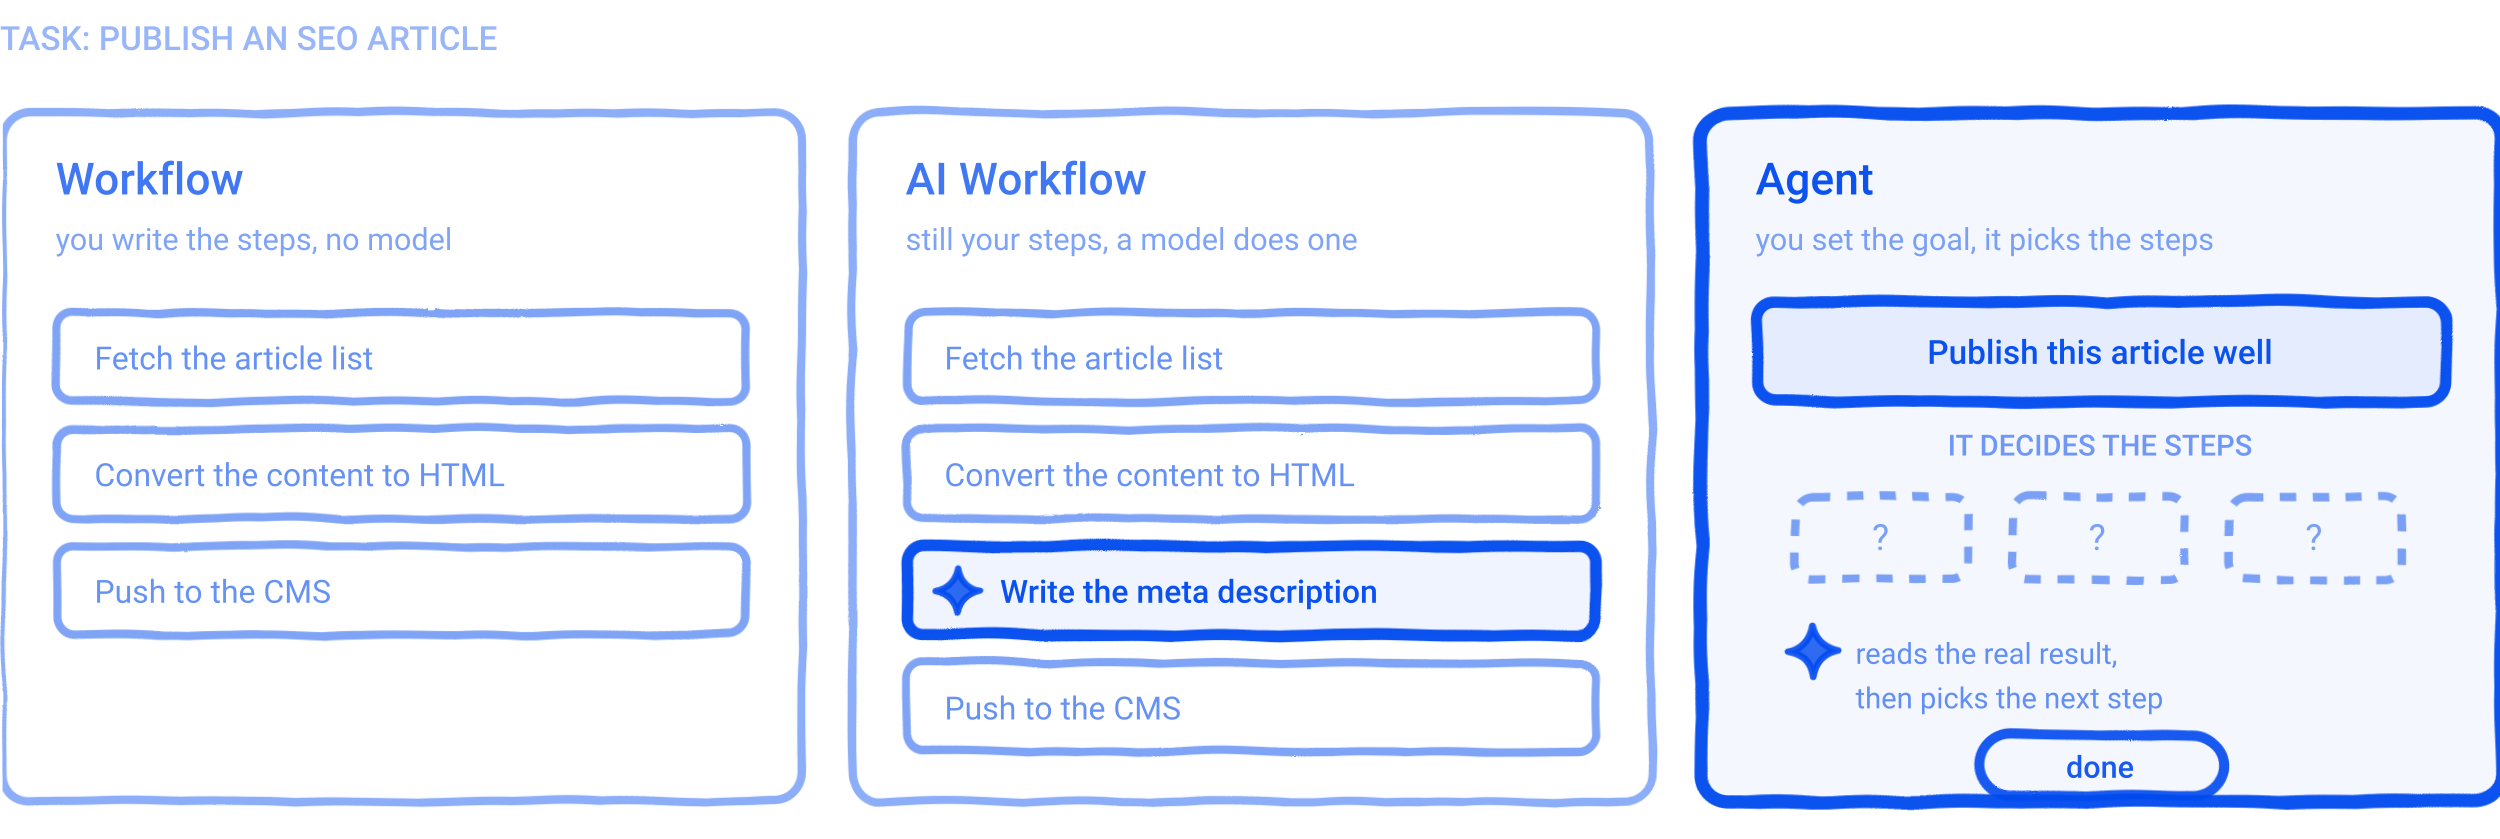
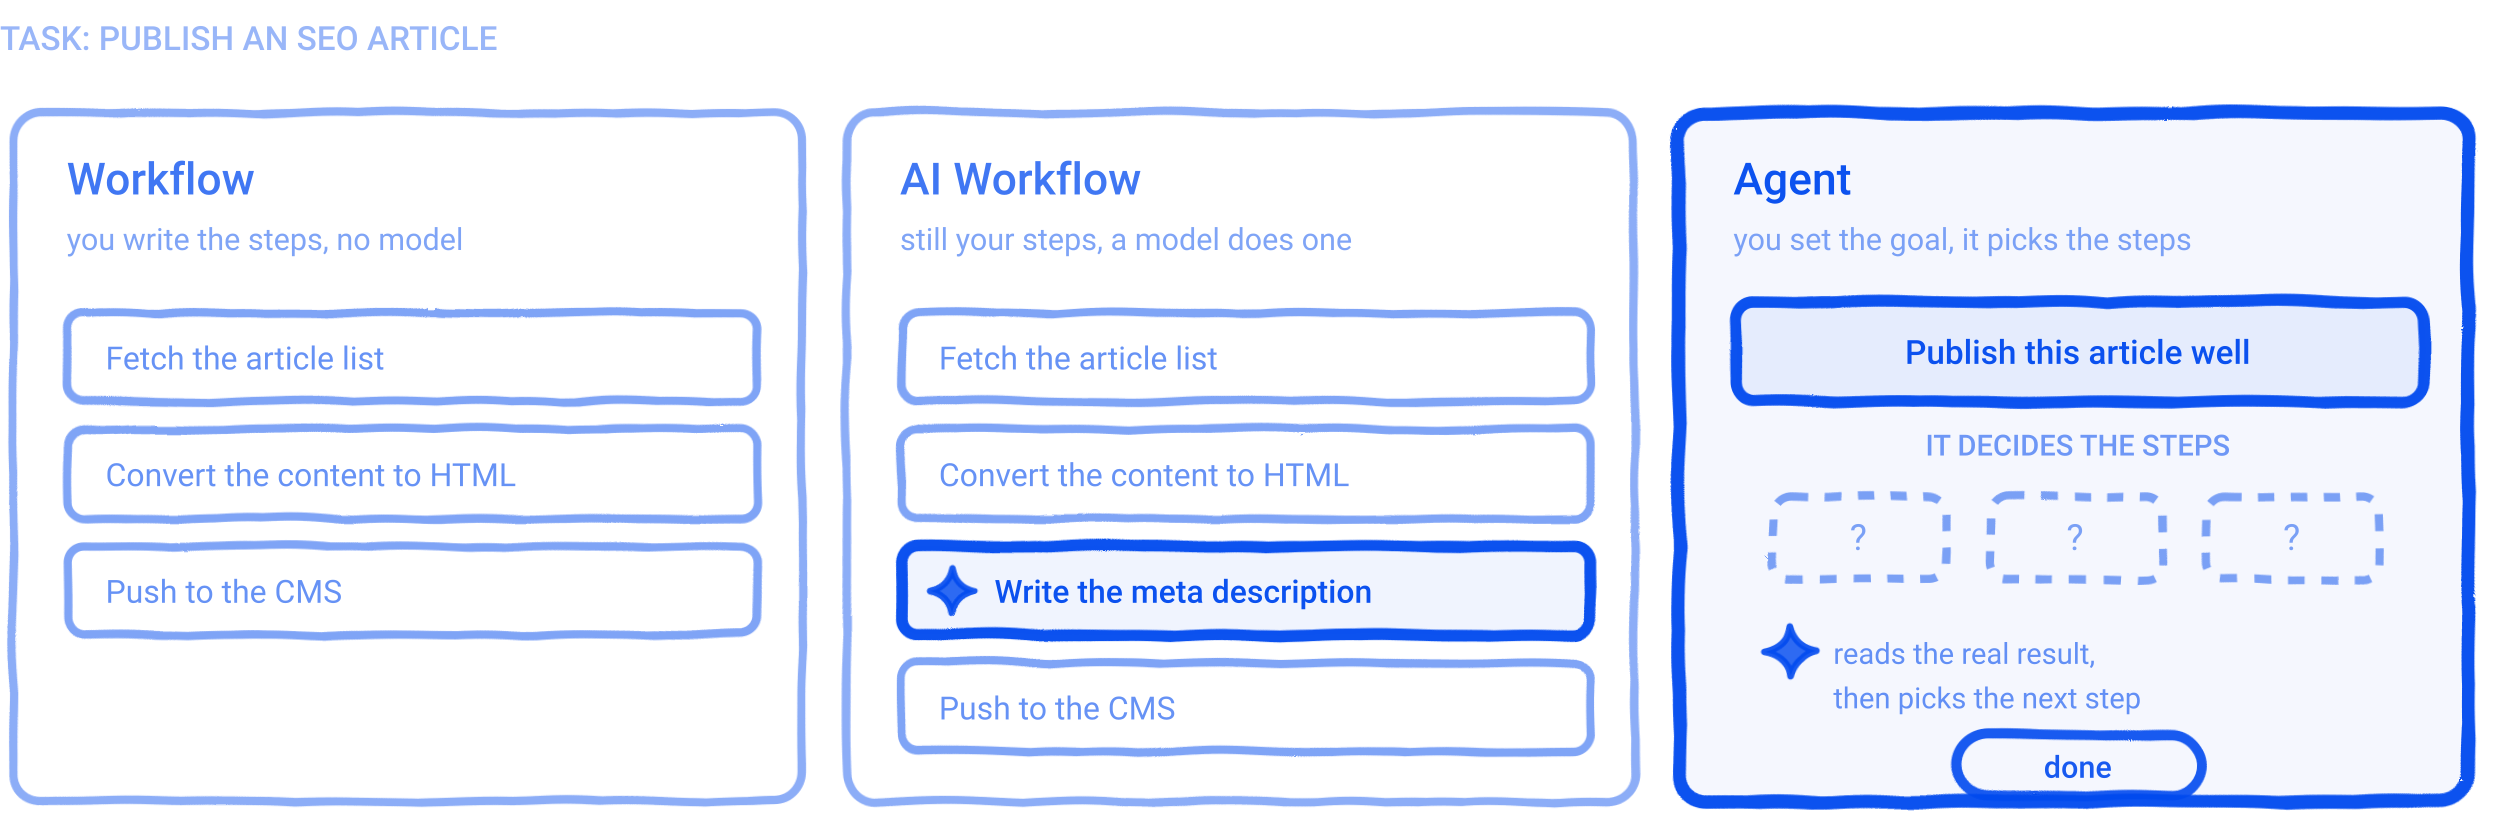
<svg xmlns="http://www.w3.org/2000/svg" viewBox="0 0 900 302" width="900" height="302" role="img" stroke-linejoin="round">
  <style>svg{color:#004AEF}@media (prefers-color-scheme:dark){svg{color:#8FB2FF}}</style>
  <defs>
    <filter id="rough" x="-20%" y="-20%" width="140%" height="140%">
      <feTurbulence type="turbulence" baseFrequency="0.016" numOctaves="2" seed="7" result="n" />
      <feDisplacementMap in="SourceGraphic" in2="n" scale="2.4" xChannelSelector="R" yChannelSelector="G" />
    </filter>
  </defs>
  <g filter="url(#rough)">
-     <rect x="0.0" y="40.0" width="288.0" height="248.0" rx="10" fill="none" stroke="currentColor" stroke-opacity="0.45" stroke-width="3.0" />
-     <rect x="20.0" y="112.0" width="248.0" height="32.0" rx="6" fill="none" stroke="currentColor" stroke-opacity="0.50" stroke-width="3.0" />
-     <rect x="20.0" y="154.0" width="248.0" height="32.0" rx="6" fill="none" stroke="currentColor" stroke-opacity="0.50" stroke-width="3.0" />
-     <rect x="20.0" y="196.0" width="248.0" height="32.0" rx="6" fill="none" stroke="currentColor" stroke-opacity="0.50" stroke-width="3.0" />
-     <rect x="306.0" y="40.0" width="288.0" height="248.0" rx="10" fill="none" stroke="currentColor" stroke-opacity="0.45" stroke-width="3.0" />
-     <rect x="326.0" y="112.0" width="248.0" height="32.0" rx="6" fill="none" stroke="currentColor" stroke-opacity="0.50" stroke-width="3.0" />
-     <rect x="326.0" y="154.0" width="248.0" height="32.0" rx="6" fill="none" stroke="currentColor" stroke-opacity="0.50" stroke-width="3.0" />
-     <rect x="326.0" y="196.0" width="248.0" height="32.0" rx="6" fill="currentColor" fill-opacity="0.06" stroke="currentColor" stroke-opacity="0.95" stroke-width="4.2" />
-     <path d="M344.0,204.0 Q345.4,210.6 352.0,212.0 Q345.4,213.4 344.0,220.0 Q342.6,213.4 336.0,212.0 Q342.6,210.6 344.0,204.0 Z" fill="currentColor" fill-opacity="0.81" stroke="currentColor" stroke-opacity="0.90" stroke-width="2.25" stroke-linejoin="round" />
-     <rect x="326.0" y="238.0" width="248.0" height="32.0" rx="6" fill="none" stroke="currentColor" stroke-opacity="0.50" stroke-width="3.0" />
-     <rect x="612.0" y="40.0" width="288.0" height="248.0" rx="10" fill="currentColor" fill-opacity="0.04" stroke="currentColor" stroke-opacity="0.95" stroke-width="4.8" />
-     <rect x="632.0" y="108.0" width="248.0" height="36.0" rx="7" fill="currentColor" fill-opacity="0.07" stroke="currentColor" stroke-opacity="0.95" stroke-width="4.2" />
-     <rect x="646.0" y="178.0" width="62.0" height="30.0" rx="6" fill="none" stroke="currentColor" stroke-opacity="0.50" stroke-width="3.0" stroke-dasharray="6 6" />
-     <rect x="724.0" y="178.0" width="62.0" height="30.0" rx="6" fill="none" stroke="currentColor" stroke-opacity="0.50" stroke-width="3.0" stroke-dasharray="6 6" />
-     <rect x="802.0" y="178.0" width="62.0" height="30.0" rx="6" fill="none" stroke="currentColor" stroke-opacity="0.50" stroke-width="3.0" stroke-dasharray="6 6" />
-     <path d="M652.0,225.0 Q653.5,232.5 661.0,234.0 Q653.5,235.5 652.0,243.0 Q650.5,235.5 643.0,234.0 Q650.5,232.5 652.0,225.0 Z" fill="currentColor" fill-opacity="0.81" stroke="currentColor" stroke-opacity="0.90" stroke-width="2.4" stroke-linejoin="round" />
-     <rect x="712.0" y="264.0" width="88.0" height="22.0" rx="11" fill="none" stroke="currentColor" stroke-opacity="0.90" stroke-width="3.6" />
+     <rect x="4.0" y="40.0" width="284.0" height="248.0" rx="10" fill="none" stroke="currentColor" stroke-opacity="0.45" stroke-width="3.0" />
+     <rect x="24.0" y="112.0" width="248.0" height="32.0" rx="6" fill="none" stroke="currentColor" stroke-opacity="0.50" stroke-width="3.0" />
+     <rect x="24.0" y="154.0" width="248.0" height="32.0" rx="6" fill="none" stroke="currentColor" stroke-opacity="0.50" stroke-width="3.0" />
+     <rect x="24.0" y="196.0" width="248.0" height="32.0" rx="6" fill="none" stroke="currentColor" stroke-opacity="0.50" stroke-width="3.0" />
+     <rect x="304.0" y="40.0" width="284.0" height="248.0" rx="10" fill="none" stroke="currentColor" stroke-opacity="0.45" stroke-width="3.0" />
+     <rect x="324.0" y="112.0" width="248.0" height="32.0" rx="6" fill="none" stroke="currentColor" stroke-opacity="0.50" stroke-width="3.0" />
+     <rect x="324.0" y="154.0" width="248.0" height="32.0" rx="6" fill="none" stroke="currentColor" stroke-opacity="0.50" stroke-width="3.0" />
+     <rect x="324.0" y="196.0" width="248.0" height="32.0" rx="6" fill="currentColor" fill-opacity="0.06" stroke="currentColor" stroke-opacity="0.95" stroke-width="4.2" />
+     <path d="M342.0,204.0 Q343.4,210.6 350.0,212.0 Q343.4,213.4 342.0,220.0 Q340.6,213.4 334.0,212.0 Q340.6,210.6 342.0,204.0 Z" fill="currentColor" fill-opacity="0.81" stroke="currentColor" stroke-opacity="0.90" stroke-width="2.25" stroke-linejoin="round" />
+     <rect x="324.0" y="238.0" width="248.0" height="32.0" rx="6" fill="none" stroke="currentColor" stroke-opacity="0.50" stroke-width="3.0" />
+     <rect x="604.0" y="40.0" width="284.0" height="248.0" rx="10" fill="currentColor" fill-opacity="0.04" stroke="currentColor" stroke-opacity="0.95" stroke-width="4.8" />
+     <rect x="624.0" y="108.0" width="248.0" height="36.0" rx="7" fill="currentColor" fill-opacity="0.07" stroke="currentColor" stroke-opacity="0.95" stroke-width="4.2" />
+     <rect x="638.0" y="178.0" width="62.0" height="30.0" rx="6" fill="none" stroke="currentColor" stroke-opacity="0.50" stroke-width="3.0" stroke-dasharray="6 6" />
+     <rect x="716.0" y="178.0" width="62.0" height="30.0" rx="6" fill="none" stroke="currentColor" stroke-opacity="0.50" stroke-width="3.0" stroke-dasharray="6 6" />
+     <rect x="794.0" y="178.0" width="62.0" height="30.0" rx="6" fill="none" stroke="currentColor" stroke-opacity="0.50" stroke-width="3.0" stroke-dasharray="6 6" />
+     <path d="M644.0,225.0 Q645.5,232.5 653.0,234.0 Q645.5,235.5 644.0,243.0 Q642.5,235.5 635.0,234.0 Q642.5,232.5 644.0,225.0 Z" fill="currentColor" fill-opacity="0.81" stroke="currentColor" stroke-opacity="0.90" stroke-width="2.4" stroke-linejoin="round" />
+     <rect x="704.0" y="264.0" width="88.0" height="22.0" rx="11" fill="none" stroke="currentColor" stroke-opacity="0.90" stroke-width="3.6" />
  </g>
  <text x="0.0" y="18.0" font-family="system-ui, -apple-system, Segoe UI, Roboto, Helvetica, Arial, sans-serif" font-size="12" font-weight="500" fill="currentColor" fill-opacity="0.40" text-anchor="start" xml:space="preserve">TASK: PUBLISH AN SEO ARTICLE</text>
-   <text x="20.0" y="70.0" font-family="system-ui, -apple-system, Segoe UI, Roboto, Helvetica, Arial, sans-serif" font-size="16" font-weight="500" fill="currentColor" fill-opacity="0.75" text-anchor="start" xml:space="preserve">Workflow</text>
-   <text x="20.0" y="90.0" font-family="system-ui, -apple-system, Segoe UI, Roboto, Helvetica, Arial, sans-serif" font-size="11" font-weight="400" fill="currentColor" fill-opacity="0.50" text-anchor="start" xml:space="preserve">you write the steps, no model</text>
-   <text x="34.0" y="133.0" font-family="system-ui, -apple-system, Segoe UI, Roboto, Helvetica, Arial, sans-serif" font-size="11.5" font-weight="400" fill="currentColor" fill-opacity="0.60" text-anchor="start" xml:space="preserve">Fetch the article list</text>
-   <text x="34.0" y="175.0" font-family="system-ui, -apple-system, Segoe UI, Roboto, Helvetica, Arial, sans-serif" font-size="11.5" font-weight="400" fill="currentColor" fill-opacity="0.60" text-anchor="start" xml:space="preserve">Convert the content to HTML</text>
-   <text x="34.0" y="217.0" font-family="system-ui, -apple-system, Segoe UI, Roboto, Helvetica, Arial, sans-serif" font-size="11.5" font-weight="400" fill="currentColor" fill-opacity="0.60" text-anchor="start" xml:space="preserve">Push to the CMS</text>
-   <text x="326.0" y="70.0" font-family="system-ui, -apple-system, Segoe UI, Roboto, Helvetica, Arial, sans-serif" font-size="16" font-weight="500" fill="currentColor" fill-opacity="0.75" text-anchor="start" xml:space="preserve">AI Workflow</text>
-   <text x="326.0" y="90.0" font-family="system-ui, -apple-system, Segoe UI, Roboto, Helvetica, Arial, sans-serif" font-size="11" font-weight="400" fill="currentColor" fill-opacity="0.50" text-anchor="start" xml:space="preserve">still your steps, a model does one</text>
-   <text x="340.0" y="133.0" font-family="system-ui, -apple-system, Segoe UI, Roboto, Helvetica, Arial, sans-serif" font-size="11.5" font-weight="400" fill="currentColor" fill-opacity="0.60" text-anchor="start" xml:space="preserve">Fetch the article list</text>
-   <text x="340.0" y="175.0" font-family="system-ui, -apple-system, Segoe UI, Roboto, Helvetica, Arial, sans-serif" font-size="11.5" font-weight="400" fill="currentColor" fill-opacity="0.60" text-anchor="start" xml:space="preserve">Convert the content to HTML</text>
-   <text x="360.0" y="217.0" font-family="system-ui, -apple-system, Segoe UI, Roboto, Helvetica, Arial, sans-serif" font-size="11.5" font-weight="500" fill="currentColor" fill-opacity="0.95" text-anchor="start" xml:space="preserve">Write the meta description</text>
-   <text x="340.0" y="259.0" font-family="system-ui, -apple-system, Segoe UI, Roboto, Helvetica, Arial, sans-serif" font-size="11.5" font-weight="400" fill="currentColor" fill-opacity="0.60" text-anchor="start" xml:space="preserve">Push to the CMS</text>
-   <text x="632.0" y="70.0" font-family="system-ui, -apple-system, Segoe UI, Roboto, Helvetica, Arial, sans-serif" font-size="16" font-weight="500" fill="currentColor" fill-opacity="0.95" text-anchor="start" xml:space="preserve">Agent</text>
-   <text x="632.0" y="90.0" font-family="system-ui, -apple-system, Segoe UI, Roboto, Helvetica, Arial, sans-serif" font-size="11" font-weight="400" fill="currentColor" fill-opacity="0.50" text-anchor="start" xml:space="preserve">you set the goal, it picks the steps</text>
-   <text x="756.0" y="131.0" font-family="system-ui, -apple-system, Segoe UI, Roboto, Helvetica, Arial, sans-serif" font-size="12" font-weight="500" fill="currentColor" fill-opacity="0.95" text-anchor="middle" xml:space="preserve">Publish this article well</text>
-   <text x="756.0" y="164.0" font-family="system-ui, -apple-system, Segoe UI, Roboto, Helvetica, Arial, sans-serif" font-size="10.5" font-weight="500" fill="currentColor" fill-opacity="0.55" text-anchor="middle" xml:space="preserve">IT DECIDES THE STEPS</text>
-   <text x="677.0" y="198.0" font-family="system-ui, -apple-system, Segoe UI, Roboto, Helvetica, Arial, sans-serif" font-size="13" font-weight="400" fill="currentColor" fill-opacity="0.50" text-anchor="middle" xml:space="preserve">?</text>
-   <text x="755.0" y="198.0" font-family="system-ui, -apple-system, Segoe UI, Roboto, Helvetica, Arial, sans-serif" font-size="13" font-weight="400" fill="currentColor" fill-opacity="0.50" text-anchor="middle" xml:space="preserve">?</text>
-   <text x="833.0" y="198.0" font-family="system-ui, -apple-system, Segoe UI, Roboto, Helvetica, Arial, sans-serif" font-size="13" font-weight="400" fill="currentColor" fill-opacity="0.50" text-anchor="middle" xml:space="preserve">?</text>
-   <text x="668.0" y="239.0" font-family="system-ui, -apple-system, Segoe UI, Roboto, Helvetica, Arial, sans-serif" font-size="10.5" font-weight="400" fill="currentColor" fill-opacity="0.60" text-anchor="start" xml:space="preserve">reads the real result,</text>
-   <text x="668.0" y="255.0" font-family="system-ui, -apple-system, Segoe UI, Roboto, Helvetica, Arial, sans-serif" font-size="10.5" font-weight="400" fill="currentColor" fill-opacity="0.60" text-anchor="start" xml:space="preserve">then picks the next step</text>
-   <text x="756.0" y="280.0" font-family="system-ui, -apple-system, Segoe UI, Roboto, Helvetica, Arial, sans-serif" font-size="11" font-weight="500" fill="currentColor" fill-opacity="0.90" text-anchor="middle" xml:space="preserve">done</text>
+   <text x="24.0" y="70.0" font-family="system-ui, -apple-system, Segoe UI, Roboto, Helvetica, Arial, sans-serif" font-size="16" font-weight="500" fill="currentColor" fill-opacity="0.75" text-anchor="start" xml:space="preserve">Workflow</text>
+   <text x="24.0" y="90.0" font-family="system-ui, -apple-system, Segoe UI, Roboto, Helvetica, Arial, sans-serif" font-size="11" font-weight="400" fill="currentColor" fill-opacity="0.50" text-anchor="start" xml:space="preserve">you write the steps, no model</text>
+   <text x="38.0" y="133.0" font-family="system-ui, -apple-system, Segoe UI, Roboto, Helvetica, Arial, sans-serif" font-size="11.5" font-weight="400" fill="currentColor" fill-opacity="0.60" text-anchor="start" xml:space="preserve">Fetch the article list</text>
+   <text x="38.0" y="175.0" font-family="system-ui, -apple-system, Segoe UI, Roboto, Helvetica, Arial, sans-serif" font-size="11.5" font-weight="400" fill="currentColor" fill-opacity="0.60" text-anchor="start" xml:space="preserve">Convert the content to HTML</text>
+   <text x="38.0" y="217.0" font-family="system-ui, -apple-system, Segoe UI, Roboto, Helvetica, Arial, sans-serif" font-size="11.5" font-weight="400" fill="currentColor" fill-opacity="0.60" text-anchor="start" xml:space="preserve">Push to the CMS</text>
+   <text x="324.0" y="70.0" font-family="system-ui, -apple-system, Segoe UI, Roboto, Helvetica, Arial, sans-serif" font-size="16" font-weight="500" fill="currentColor" fill-opacity="0.75" text-anchor="start" xml:space="preserve">AI Workflow</text>
+   <text x="324.0" y="90.0" font-family="system-ui, -apple-system, Segoe UI, Roboto, Helvetica, Arial, sans-serif" font-size="11" font-weight="400" fill="currentColor" fill-opacity="0.50" text-anchor="start" xml:space="preserve">still your steps, a model does one</text>
+   <text x="338.0" y="133.0" font-family="system-ui, -apple-system, Segoe UI, Roboto, Helvetica, Arial, sans-serif" font-size="11.5" font-weight="400" fill="currentColor" fill-opacity="0.60" text-anchor="start" xml:space="preserve">Fetch the article list</text>
+   <text x="338.0" y="175.0" font-family="system-ui, -apple-system, Segoe UI, Roboto, Helvetica, Arial, sans-serif" font-size="11.5" font-weight="400" fill="currentColor" fill-opacity="0.60" text-anchor="start" xml:space="preserve">Convert the content to HTML</text>
+   <text x="358.0" y="217.0" font-family="system-ui, -apple-system, Segoe UI, Roboto, Helvetica, Arial, sans-serif" font-size="11.5" font-weight="500" fill="currentColor" fill-opacity="0.95" text-anchor="start" xml:space="preserve">Write the meta description</text>
+   <text x="338.0" y="259.0" font-family="system-ui, -apple-system, Segoe UI, Roboto, Helvetica, Arial, sans-serif" font-size="11.5" font-weight="400" fill="currentColor" fill-opacity="0.60" text-anchor="start" xml:space="preserve">Push to the CMS</text>
+   <text x="624.0" y="70.0" font-family="system-ui, -apple-system, Segoe UI, Roboto, Helvetica, Arial, sans-serif" font-size="16" font-weight="500" fill="currentColor" fill-opacity="0.95" text-anchor="start" xml:space="preserve">Agent</text>
+   <text x="624.0" y="90.0" font-family="system-ui, -apple-system, Segoe UI, Roboto, Helvetica, Arial, sans-serif" font-size="11" font-weight="400" fill="currentColor" fill-opacity="0.50" text-anchor="start" xml:space="preserve">you set the goal, it picks the steps</text>
+   <text x="748.0" y="131.0" font-family="system-ui, -apple-system, Segoe UI, Roboto, Helvetica, Arial, sans-serif" font-size="12" font-weight="500" fill="currentColor" fill-opacity="0.95" text-anchor="middle" xml:space="preserve">Publish this article well</text>
+   <text x="748.0" y="164.0" font-family="system-ui, -apple-system, Segoe UI, Roboto, Helvetica, Arial, sans-serif" font-size="10.5" font-weight="500" fill="currentColor" fill-opacity="0.55" text-anchor="middle" xml:space="preserve">IT DECIDES THE STEPS</text>
+   <text x="669.0" y="198.0" font-family="system-ui, -apple-system, Segoe UI, Roboto, Helvetica, Arial, sans-serif" font-size="13" font-weight="400" fill="currentColor" fill-opacity="0.50" text-anchor="middle" xml:space="preserve">?</text>
+   <text x="747.0" y="198.0" font-family="system-ui, -apple-system, Segoe UI, Roboto, Helvetica, Arial, sans-serif" font-size="13" font-weight="400" fill="currentColor" fill-opacity="0.50" text-anchor="middle" xml:space="preserve">?</text>
+   <text x="825.0" y="198.0" font-family="system-ui, -apple-system, Segoe UI, Roboto, Helvetica, Arial, sans-serif" font-size="13" font-weight="400" fill="currentColor" fill-opacity="0.50" text-anchor="middle" xml:space="preserve">?</text>
+   <text x="660.0" y="239.0" font-family="system-ui, -apple-system, Segoe UI, Roboto, Helvetica, Arial, sans-serif" font-size="10.5" font-weight="400" fill="currentColor" fill-opacity="0.60" text-anchor="start" xml:space="preserve">reads the real result,</text>
+   <text x="660.0" y="255.0" font-family="system-ui, -apple-system, Segoe UI, Roboto, Helvetica, Arial, sans-serif" font-size="10.5" font-weight="400" fill="currentColor" fill-opacity="0.60" text-anchor="start" xml:space="preserve">then picks the next step</text>
+   <text x="748.0" y="280.0" font-family="system-ui, -apple-system, Segoe UI, Roboto, Helvetica, Arial, sans-serif" font-size="11" font-weight="500" fill="currentColor" fill-opacity="0.90" text-anchor="middle" xml:space="preserve">done</text>
</svg>
